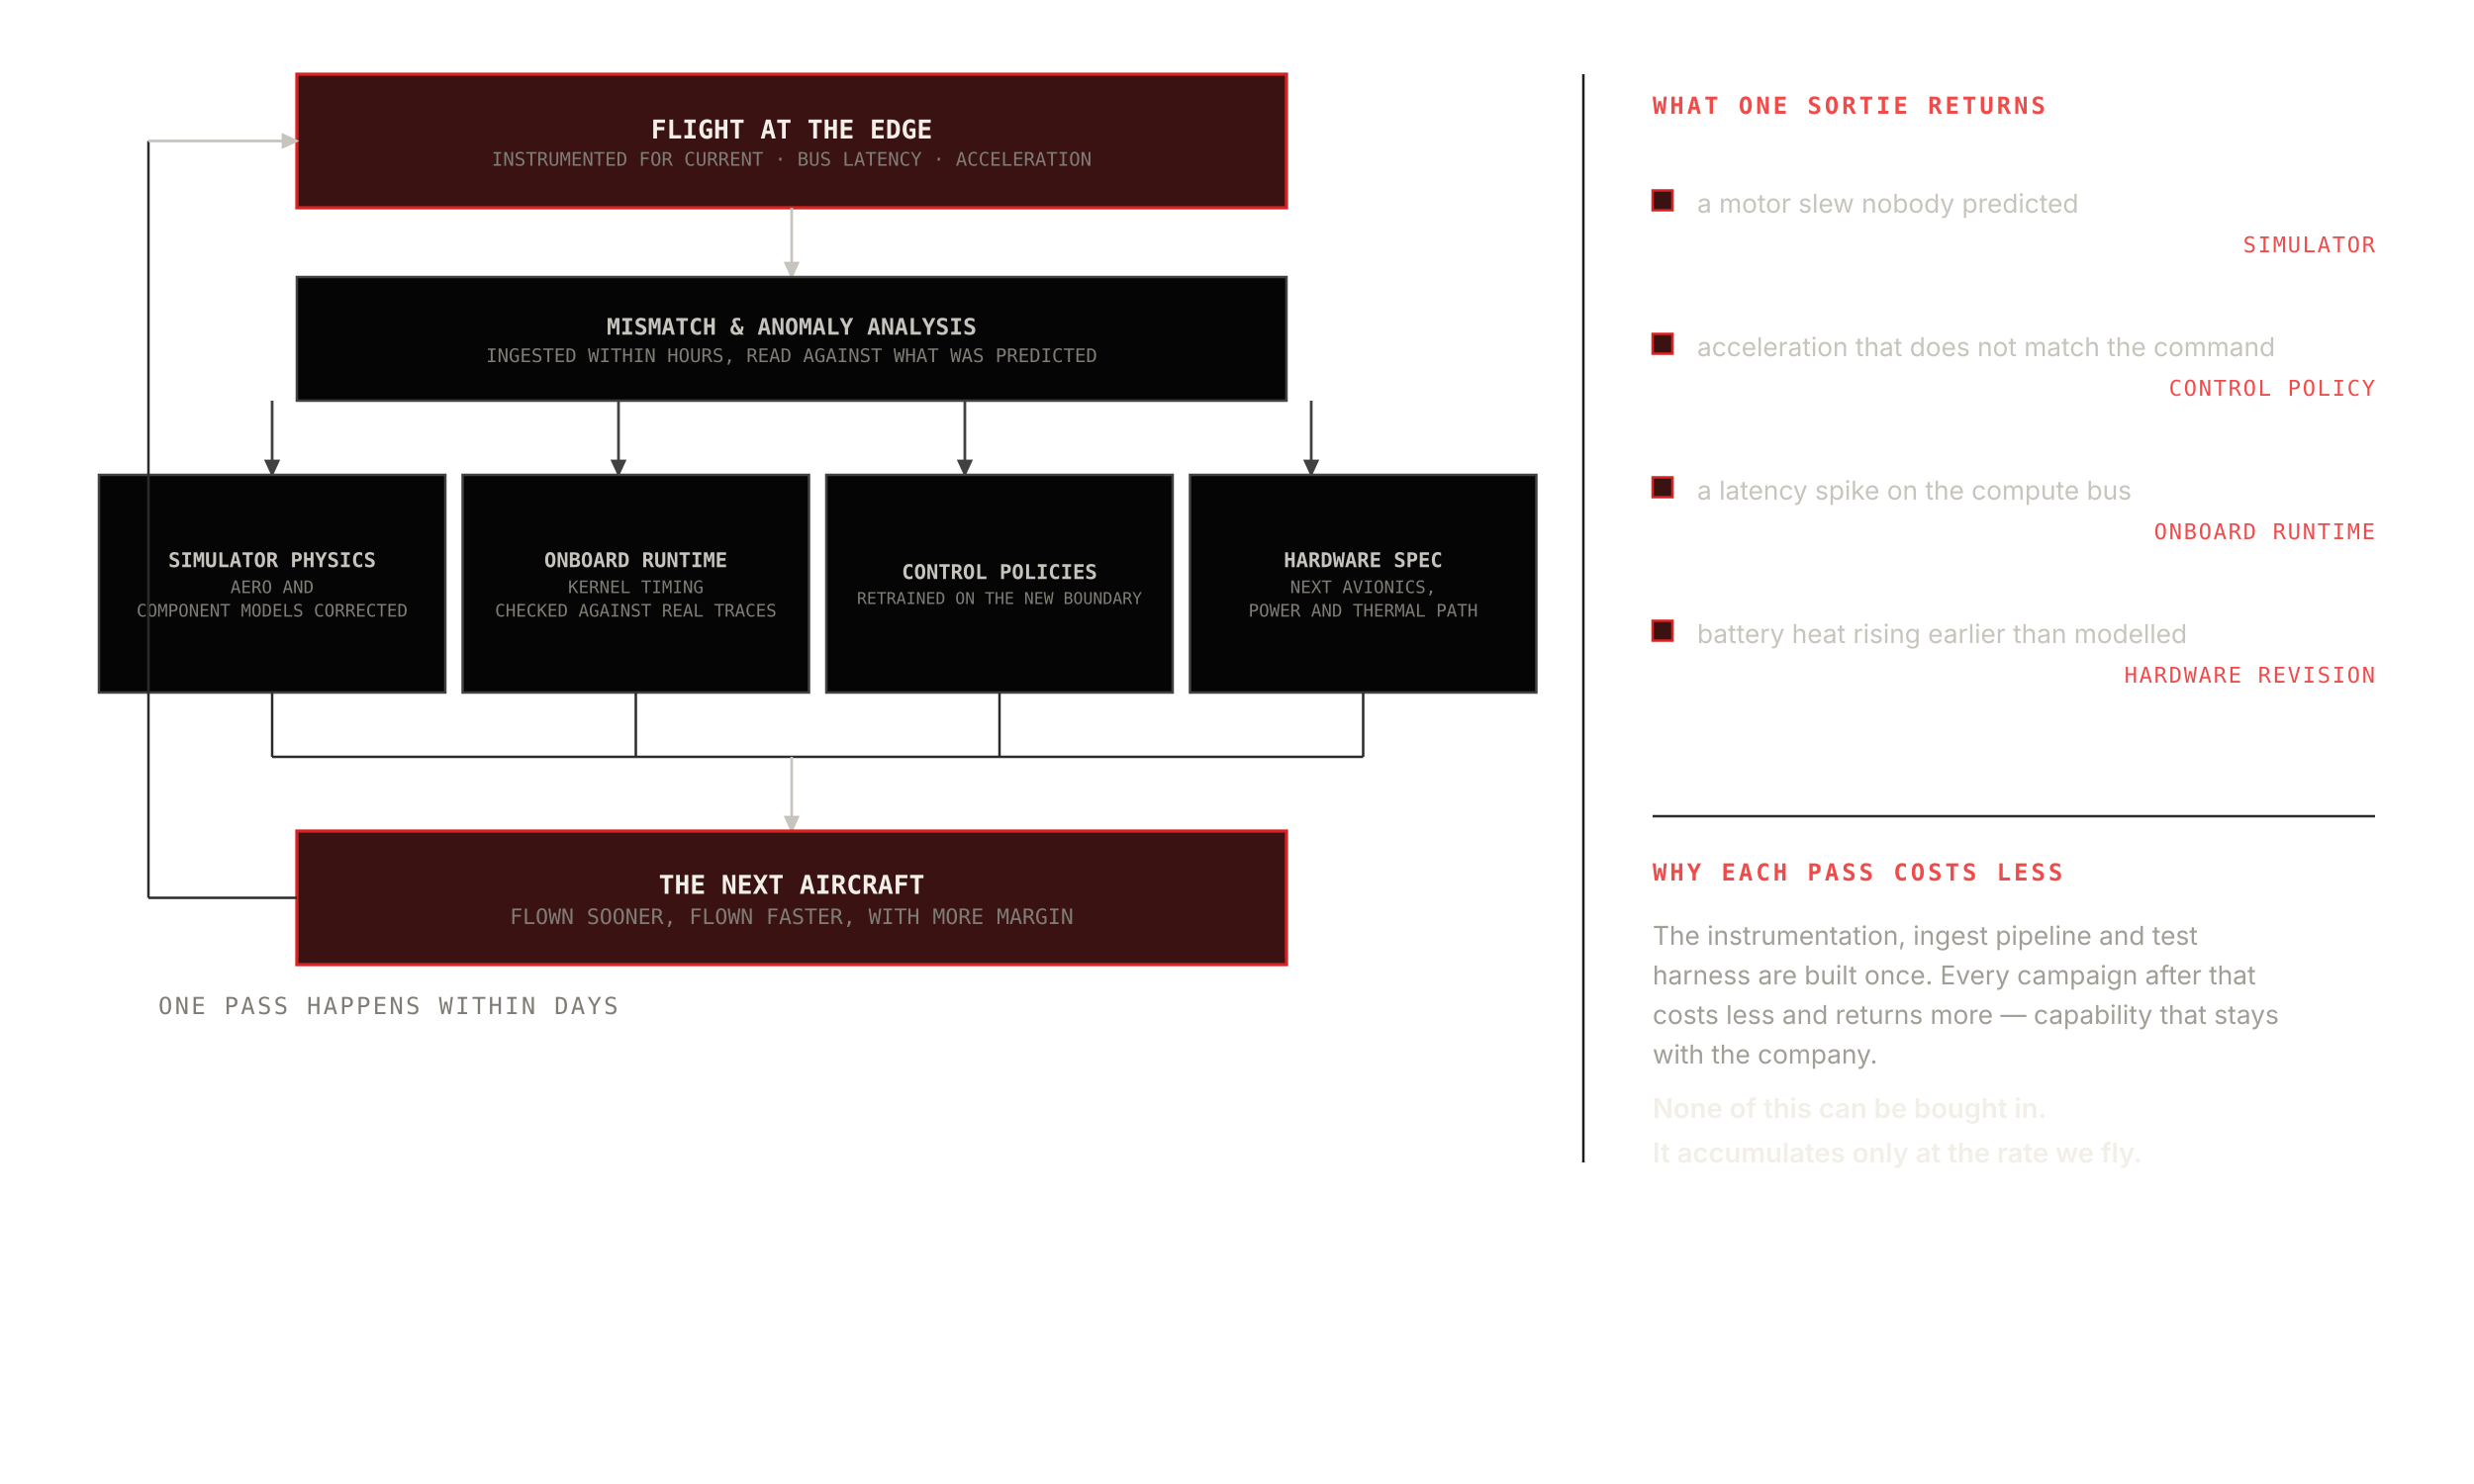
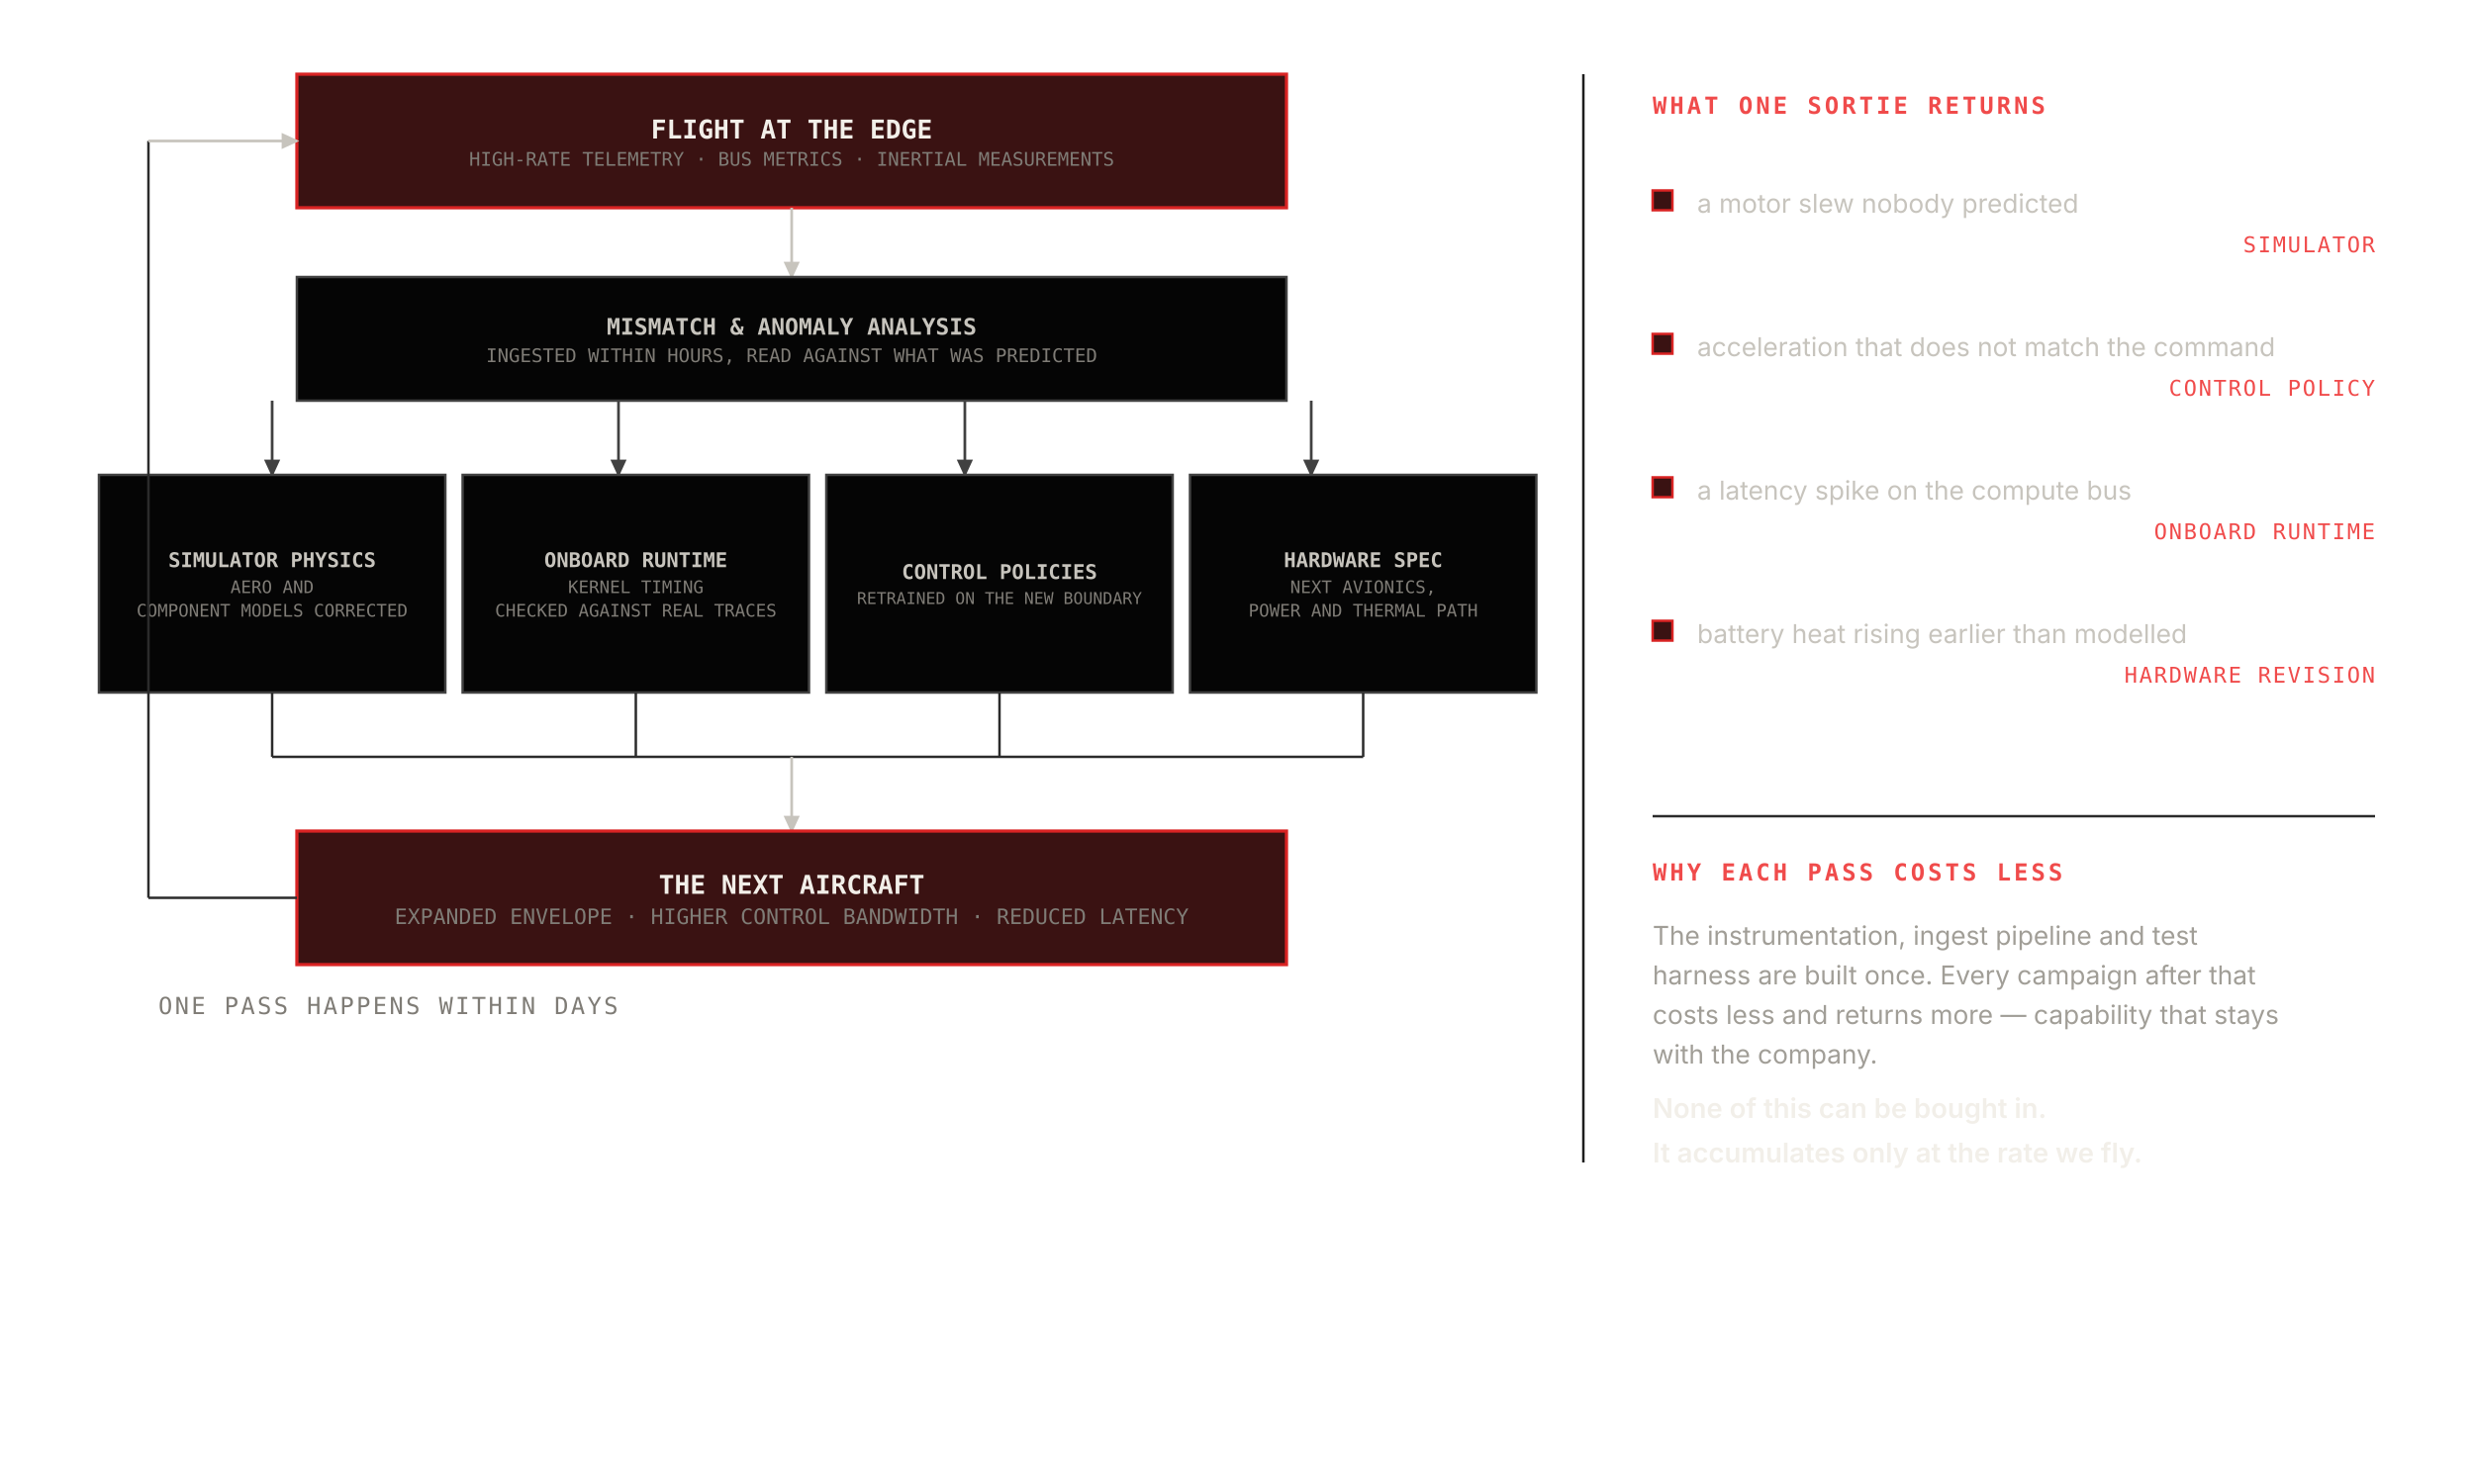
<svg xmlns="http://www.w3.org/2000/svg" viewBox="0 0 1000 600" role="img" aria-label="One instrumented flight returns changes to the simulator, the runtime, the control policies and the hardware, then the next aircraft flies">
  <defs>
    <marker id="el-ink" viewBox="0 0 8 8" refX="6.4" refY="4" markerWidth="7" markerHeight="7" orient="auto-start-reverse">
      <path d="M0,0.6 L7.4,4 L0,7.4 z" fill="#C7C4BD" />
    </marker>
    <marker id="el-red" viewBox="0 0 8 8" refX="6.4" refY="4" markerWidth="7" markerHeight="7" orient="auto-start-reverse">
      <path d="M0,0.6 L7.4,4 L0,7.4 z" fill="#F04B4B" />
    </marker>
    <marker id="el-grey" viewBox="0 0 8 8" refX="6.4" refY="4" markerWidth="7" markerHeight="7" orient="auto-start-reverse">
      <path d="M0,0.6 L7.4,4 L0,7.4 z" fill="#414141" />
    </marker>
  </defs>
  <rect x="120.0" y="30.0" width="400.0" height="54.0" fill="#3A1212" stroke="#D92323" stroke-width="1.3" />
  <text x="320.0" y="56.0" font-family="JetBrains Mono, ui-monospace, monospace" font-size="10.5" fill="#F2EFE9" text-anchor="middle" font-weight="600">FLIGHT AT THE EDGE</text>
-   <text x="320.0" y="67.0" font-family="JetBrains Mono, ui-monospace, monospace" font-size="7.6" fill="#7F7C76" text-anchor="middle">INSTRUMENTED FOR CURRENT · BUS LATENCY · ACCELERATION</text>
+   <text x="320.0" y="67.0" font-family="JetBrains Mono, ui-monospace, monospace" font-size="7.6" fill="#7F7C76" text-anchor="middle">HIGH-RATE TELEMETRY · BUS METRICS · INERTIAL MEASUREMENTS</text>
  <line x1="320.0" y1="84.0" x2="320.0" y2="112.0" stroke="#C7C4BD" stroke-width="1.1" marker-end="url(#el-ink)" />
  <rect x="120.0" y="112.0" width="400.0" height="50.0" fill="#050505" stroke="#414141" stroke-width="1" />
  <text x="320.0" y="135.3" font-family="JetBrains Mono, ui-monospace, monospace" font-size="9.2" fill="#C7C4BD" text-anchor="middle" font-weight="600">MISMATCH &amp; ANOMALY ANALYSIS</text>
  <text x="320.0" y="146.4" font-family="JetBrains Mono, ui-monospace, monospace" font-size="7.6" fill="#7F7C76" text-anchor="middle">INGESTED WITHIN HOURS, READ AGAINST WHAT WAS PREDICTED</text>
  <line x1="110.0" y1="162.0" x2="110.0" y2="192.0" stroke="#414141" stroke-width="1.1" marker-end="url(#el-grey)" />
  <line x1="250.0" y1="162.0" x2="250.0" y2="192.0" stroke="#414141" stroke-width="1.1" marker-end="url(#el-grey)" />
  <line x1="390.0" y1="162.0" x2="390.0" y2="192.0" stroke="#414141" stroke-width="1.1" marker-end="url(#el-grey)" />
  <line x1="530.0" y1="162.0" x2="530.0" y2="192.0" stroke="#414141" stroke-width="1.1" marker-end="url(#el-grey)" />
  <rect x="40.0" y="192.0" width="140.0" height="88.0" fill="#050505" stroke="#414141" stroke-width="1" />
  <text x="110.0" y="229.3" font-family="JetBrains Mono, ui-monospace, monospace" font-size="8.2" fill="#C7C4BD" text-anchor="middle" font-weight="600">SIMULATOR PHYSICS</text>
  <text x="110.0" y="239.8" font-family="JetBrains Mono, ui-monospace, monospace" font-size="7.0" fill="#7F7C76" text-anchor="middle">AERO AND</text>
  <text x="110.0" y="249.3" font-family="JetBrains Mono, ui-monospace, monospace" font-size="7.0" fill="#7F7C76" text-anchor="middle">COMPONENT MODELS CORRECTED</text>
  <rect x="187.0" y="192.0" width="140.0" height="88.0" fill="#050505" stroke="#414141" stroke-width="1" />
  <text x="257.0" y="229.3" font-family="JetBrains Mono, ui-monospace, monospace" font-size="8.2" fill="#C7C4BD" text-anchor="middle" font-weight="600">ONBOARD RUNTIME</text>
  <text x="257.0" y="239.8" font-family="JetBrains Mono, ui-monospace, monospace" font-size="7.0" fill="#7F7C76" text-anchor="middle">KERNEL TIMING</text>
  <text x="257.0" y="249.3" font-family="JetBrains Mono, ui-monospace, monospace" font-size="7.0" fill="#7F7C76" text-anchor="middle">CHECKED AGAINST REAL TRACES</text>
  <rect x="334.0" y="192.0" width="140.0" height="88.0" fill="#050505" stroke="#414141" stroke-width="1" />
  <text x="404.0" y="234.1" font-family="JetBrains Mono, ui-monospace, monospace" font-size="8.2" fill="#C7C4BD" text-anchor="middle" font-weight="600">CONTROL POLICIES</text>
  <text x="404.0" y="244.2" font-family="JetBrains Mono, ui-monospace, monospace" font-size="6.6" fill="#7F7C76" text-anchor="middle">RETRAINED ON THE NEW BOUNDARY</text>
  <rect x="481.0" y="192.0" width="140.0" height="88.0" fill="#050505" stroke="#414141" stroke-width="1" />
  <text x="551.0" y="229.3" font-family="JetBrains Mono, ui-monospace, monospace" font-size="8.2" fill="#C7C4BD" text-anchor="middle" font-weight="600">HARDWARE SPEC</text>
  <text x="551.0" y="239.8" font-family="JetBrains Mono, ui-monospace, monospace" font-size="7.0" fill="#7F7C76" text-anchor="middle">NEXT AVIONICS,</text>
  <text x="551.0" y="249.3" font-family="JetBrains Mono, ui-monospace, monospace" font-size="7.0" fill="#7F7C76" text-anchor="middle">POWER AND THERMAL PATH</text>
  <line x1="110.0" y1="280.0" x2="110.0" y2="306.0" stroke="#2B2B2B" stroke-width="1" />
  <line x1="257.0" y1="280.0" x2="257.0" y2="306.0" stroke="#2B2B2B" stroke-width="1" />
  <line x1="404.0" y1="280.0" x2="404.0" y2="306.0" stroke="#2B2B2B" stroke-width="1" />
  <line x1="551.0" y1="280.0" x2="551.0" y2="306.0" stroke="#2B2B2B" stroke-width="1" />
  <line x1="110.0" y1="306.0" x2="551.0" y2="306.0" stroke="#2B2B2B" stroke-width="1" />
  <line x1="320.0" y1="306.0" x2="320.0" y2="336.0" stroke="#C7C4BD" stroke-width="1.1" marker-end="url(#el-ink)" />
  <rect x="120.0" y="336.0" width="400.0" height="54.0" fill="#3A1212" stroke="#D92323" stroke-width="1.3" />
  <text x="320.0" y="361.4" font-family="JetBrains Mono, ui-monospace, monospace" font-size="10.5" fill="#F2EFE9" text-anchor="middle" font-weight="600">THE NEXT AIRCRAFT</text>
-   <text x="320.0" y="373.6" font-family="JetBrains Mono, ui-monospace, monospace" font-size="8.6" fill="#7F7C76" text-anchor="middle">FLOWN SOONER, FLOWN FASTER, WITH MORE MARGIN</text>
+   <text x="320.0" y="373.6" font-family="JetBrains Mono, ui-monospace, monospace" font-size="8.6" fill="#7F7C76" text-anchor="middle">EXPANDED ENVELOPE · HIGHER CONTROL BANDWIDTH · REDUCED LATENCY</text>
  <line x1="120.0" y1="363.0" x2="60.0" y2="363.0" stroke="#2B2B2B" stroke-width="1" />
  <line x1="60.0" y1="363.0" x2="60.0" y2="57.0" stroke="#2B2B2B" stroke-width="1" />
  <line x1="60.0" y1="57.0" x2="120.0" y2="57.0" stroke="#C7C4BD" stroke-width="1.1" marker-end="url(#el-ink)" />
  <text x="64.0" y="410.0" font-family="JetBrains Mono, ui-monospace, monospace" font-size="9.5" fill="#7F7C76" letter-spacing="0.1em">ONE PASS HAPPENS WITHIN DAYS</text>
  <line x1="640.0" y1="30.0" x2="640.0" y2="470.0" stroke="#1D1D1D" stroke-width="1" />
  <text x="668.0" y="46.0" font-family="JetBrains Mono, ui-monospace, monospace" font-size="9.5" fill="#F04B4B" font-weight="700" letter-spacing="0.13em">WHAT ONE SORTIE RETURNS</text>
  <rect x="668.0" y="77.0" width="8.0" height="8.0" fill="#3A1212" stroke="#D92323" stroke-width="1" />
  <text x="686.0" y="86.0" font-family="Inter, Helvetica Neue, sans-serif" font-size="10.5" fill="#C7C4BD">a motor slew nobody predicted</text>
  <text x="960.0" y="102.0" font-family="JetBrains Mono, ui-monospace, monospace" font-size="8.8" fill="#F04B4B" text-anchor="end" letter-spacing="0.08em">SIMULATOR</text>
  <rect x="668.0" y="135.0" width="8.0" height="8.0" fill="#3A1212" stroke="#D92323" stroke-width="1" />
  <text x="686.0" y="144.0" font-family="Inter, Helvetica Neue, sans-serif" font-size="10.5" fill="#C7C4BD">acceleration that does not match the command</text>
  <text x="960.0" y="160.0" font-family="JetBrains Mono, ui-monospace, monospace" font-size="8.8" fill="#F04B4B" text-anchor="end" letter-spacing="0.08em">CONTROL POLICY</text>
  <rect x="668.0" y="193.0" width="8.0" height="8.0" fill="#3A1212" stroke="#D92323" stroke-width="1" />
  <text x="686.0" y="202.0" font-family="Inter, Helvetica Neue, sans-serif" font-size="10.5" fill="#C7C4BD">a latency spike on the compute bus</text>
  <text x="960.0" y="218.0" font-family="JetBrains Mono, ui-monospace, monospace" font-size="8.8" fill="#F04B4B" text-anchor="end" letter-spacing="0.08em">ONBOARD RUNTIME</text>
  <rect x="668.0" y="251.0" width="8.0" height="8.0" fill="#3A1212" stroke="#D92323" stroke-width="1" />
  <text x="686.0" y="260.0" font-family="Inter, Helvetica Neue, sans-serif" font-size="10.5" fill="#C7C4BD">battery heat rising earlier than modelled</text>
  <text x="960.0" y="276.0" font-family="JetBrains Mono, ui-monospace, monospace" font-size="8.8" fill="#F04B4B" text-anchor="end" letter-spacing="0.08em">HARDWARE REVISION</text>
  <line x1="668.0" y1="330.0" x2="960.0" y2="330.0" stroke="#2B2B2B" stroke-width="1" />
  <text x="668.0" y="356.0" font-family="JetBrains Mono, ui-monospace, monospace" font-size="9.5" fill="#F04B4B" font-weight="700" letter-spacing="0.13em">WHY EACH PASS COSTS LESS</text>
  <text x="668.0" y="382.0" font-family="Inter, Helvetica Neue, sans-serif" font-size="10.5" fill="#A19E97">The instrumentation, ingest pipeline and test</text>
  <text x="668.0" y="398.0" font-family="Inter, Helvetica Neue, sans-serif" font-size="10.5" fill="#A19E97">harness are built once. Every campaign after that</text>
  <text x="668.0" y="414.0" font-family="Inter, Helvetica Neue, sans-serif" font-size="10.5" fill="#A19E97">costs less and returns more — capability that stays</text>
  <text x="668.0" y="430.0" font-family="Inter, Helvetica Neue, sans-serif" font-size="10.5" fill="#A19E97">with the company.</text>
  <text x="668.0" y="452.0" font-family="Inter, Helvetica Neue, sans-serif" font-size="11.0" fill="#F2EFE9" font-weight="600">None of this can be bought in.</text>
  <text x="668.0" y="470.0" font-family="Inter, Helvetica Neue, sans-serif" font-size="11.0" fill="#F2EFE9" font-weight="600">It accumulates only at the rate we fly.</text>
</svg>
